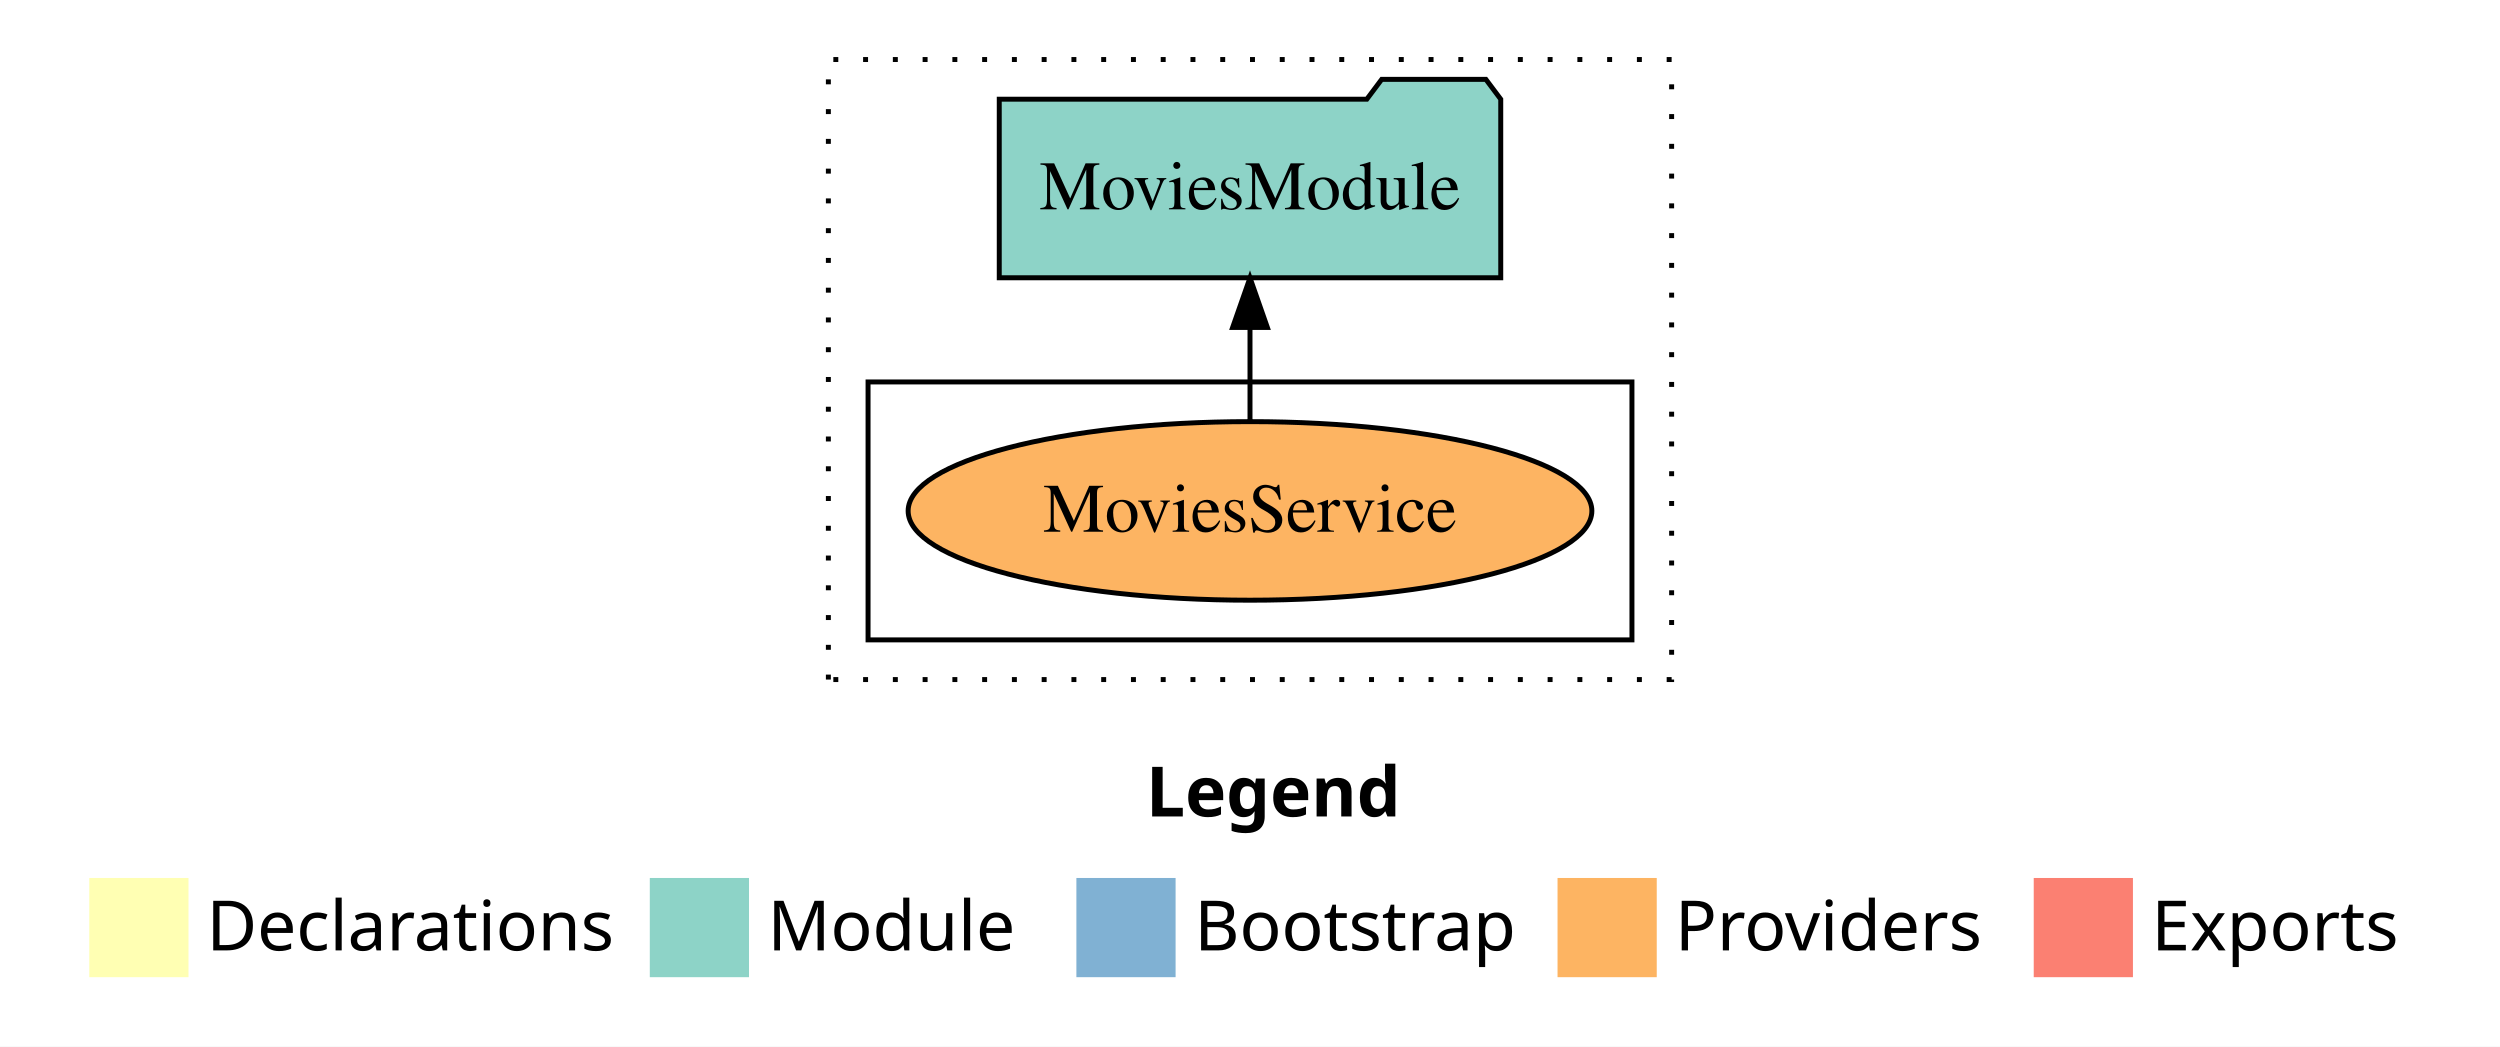
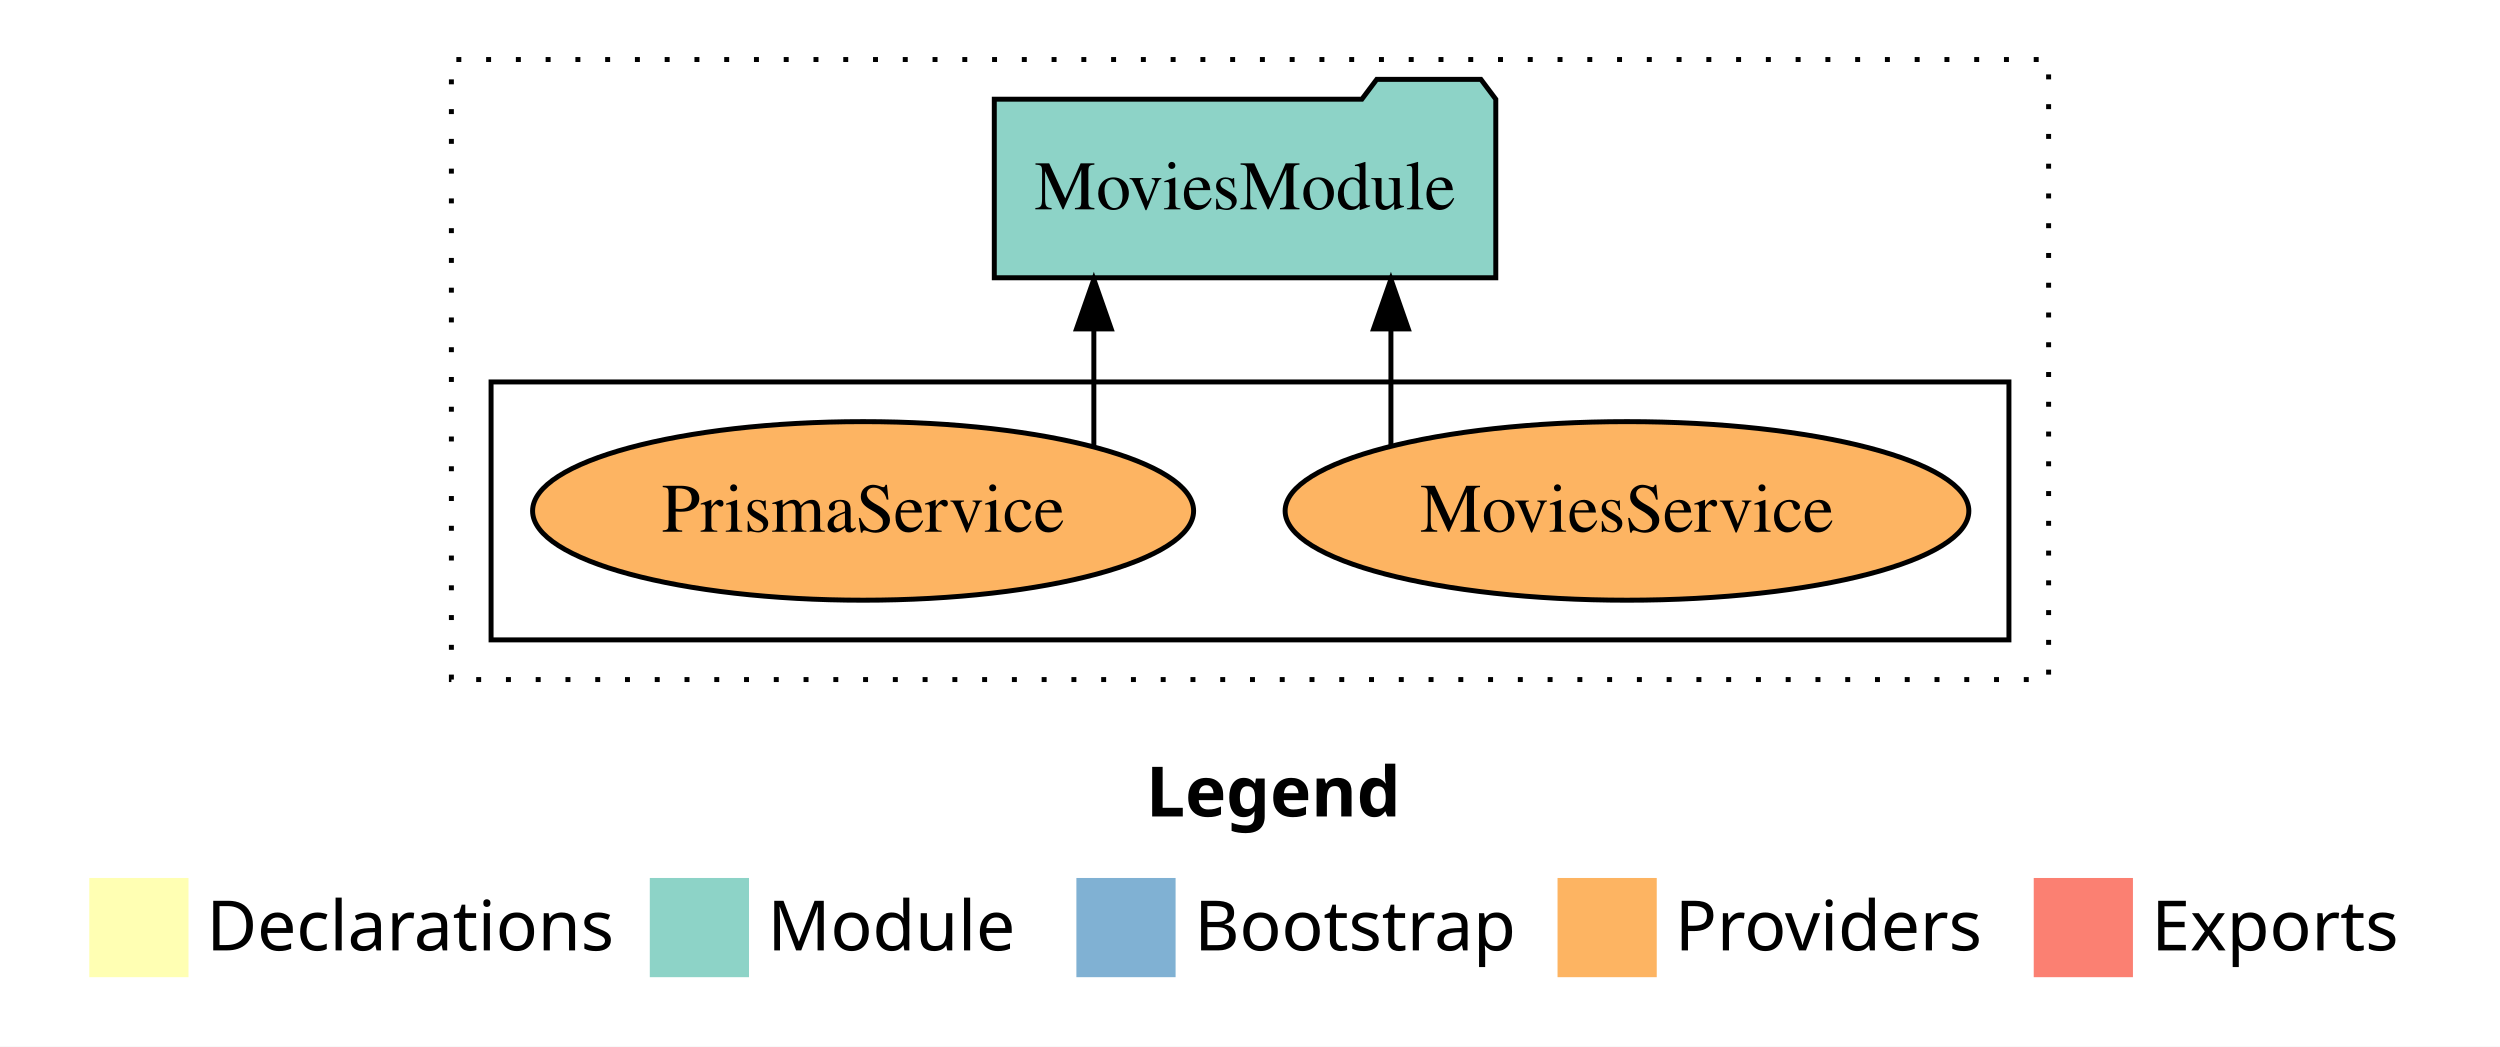
<svg xmlns="http://www.w3.org/2000/svg" width="504pt" height="211pt" viewBox="0.00 0.00 504.00 211.00">
  <g id="graph0" class="graph" transform="scale(1 1) rotate(0) translate(4 207)">
    <polygon fill="white" stroke="transparent" points="-4,4 -4,-207 500,-207 500,4 -4,4" />
    <text text-anchor="start" x="227.01" y="-42.4" font-family="Times-12" font-weight="bold" font-size="14.00">Legend</text>
    <polygon fill="#ffffb3" stroke="transparent" points="14,-10 14,-30 34,-30 34,-10 14,-10" />
    <text text-anchor="start" x="37.63" y="-15.4" font-family="Times-12" font-size="14.00">  Declarations</text>
    <polygon fill="#8dd3c7" stroke="transparent" points="127,-10 127,-30 147,-30 147,-10 127,-10" />
    <text text-anchor="start" x="150.73" y="-15.4" font-family="Times-12" font-size="14.00">  Module</text>
    <polygon fill="#80b1d3" stroke="transparent" points="213,-10 213,-30 233,-30 233,-10 213,-10" />
    <text text-anchor="start" x="236.78" y="-15.4" font-family="Times-12" font-size="14.00">  Bootstrap</text>
    <polygon fill="#fdb462" stroke="transparent" points="310,-10 310,-30 330,-30 330,-10 310,-10" />
    <text text-anchor="start" x="333.67" y="-15.4" font-family="Times-12" font-size="14.00">  Providers</text>
    <polygon fill="#fb8072" stroke="transparent" points="406,-10 406,-30 426,-30 426,-10 406,-10" />
    <text text-anchor="start" x="429.73" y="-15.4" font-family="Times-12" font-size="14.00">  Exports</text>
    <g id="clust1" class="cluster">
-       <polygon fill="none" stroke="black" stroke-dasharray="1,5" points="163,-70 163,-195 333,-195 333,-70 163,-70" />
+       <polygon fill="none" stroke="black" stroke-dasharray="1,5" points="87,-70 87,-195 409,-195 409,-70 87,-70" />
    </g>
    <g id="clust6" class="cluster">
-       <polygon fill="none" stroke="black" points="171,-78 171,-130 325,-130 325,-78 171,-78" />
+       <polygon fill="none" stroke="black" points="95,-78 95,-130 401,-130 401,-78 95,-78" />
    </g>
    <g id="node1" class="node">
-       <ellipse fill="#fdb462" stroke="black" cx="248" cy="-104" rx="68.92" ry="18" />
-       <text text-anchor="middle" x="248" y="-99.8" font-family="Times,serif" font-size="14.00">MoviesService</text>
+       <ellipse fill="#fdb462" stroke="black" cx="324" cy="-104" rx="68.92" ry="18" />
+       <text text-anchor="middle" x="324" y="-99.8" font-family="Times,serif" font-size="14.00">MoviesService</text>
+     </g>
+     <g id="node3" class="node">
+       <polygon fill="#8dd3c7" stroke="black" points="297.55,-187 294.55,-191 273.55,-191 270.55,-187 196.45,-187 196.45,-151 297.55,-151 297.55,-187" />
+       <text text-anchor="middle" x="247" y="-164.8" font-family="Times,serif" font-size="14.00">MoviesModule</text>
+     </g>
+     <g id="edge1" class="edge">
+       <path fill="none" stroke="black" d="M276.41,-117.15C276.41,-117.15 276.41,-140.69 276.41,-140.69" />
+       <polygon fill="black" stroke="black" points="272.91,-140.69 276.41,-150.69 279.91,-140.69 272.91,-140.69" />
    </g>
    <g id="node2" class="node">
-       <polygon fill="#8dd3c7" stroke="black" points="298.55,-187 295.55,-191 274.55,-191 271.55,-187 197.45,-187 197.45,-151 298.55,-151 298.55,-187" />
-       <text text-anchor="middle" x="248" y="-164.8" font-family="Times,serif" font-size="14.00">MoviesModule</text>
+       <ellipse fill="#fdb462" stroke="black" cx="170" cy="-104" rx="66.63" ry="18" />
+       <text text-anchor="middle" x="170" y="-99.8" font-family="Times,serif" font-size="14.00">PrismaService</text>
    </g>
-     <g id="edge1" class="edge">
-       <path fill="none" stroke="black" d="M248,-122.11C248,-122.11 248,-140.99 248,-140.99" />
-       <polygon fill="black" stroke="black" points="244.5,-140.99 248,-150.99 251.5,-140.99 244.5,-140.99" />
+     <g id="edge2" class="edge">
+       <path fill="none" stroke="black" d="M216.52,-117.15C216.52,-117.15 216.52,-140.69 216.52,-140.69" />
+       <polygon fill="black" stroke="black" points="213.02,-140.69 216.52,-150.69 220.02,-140.69 213.02,-140.69" />
    </g>
  </g>
</svg>
